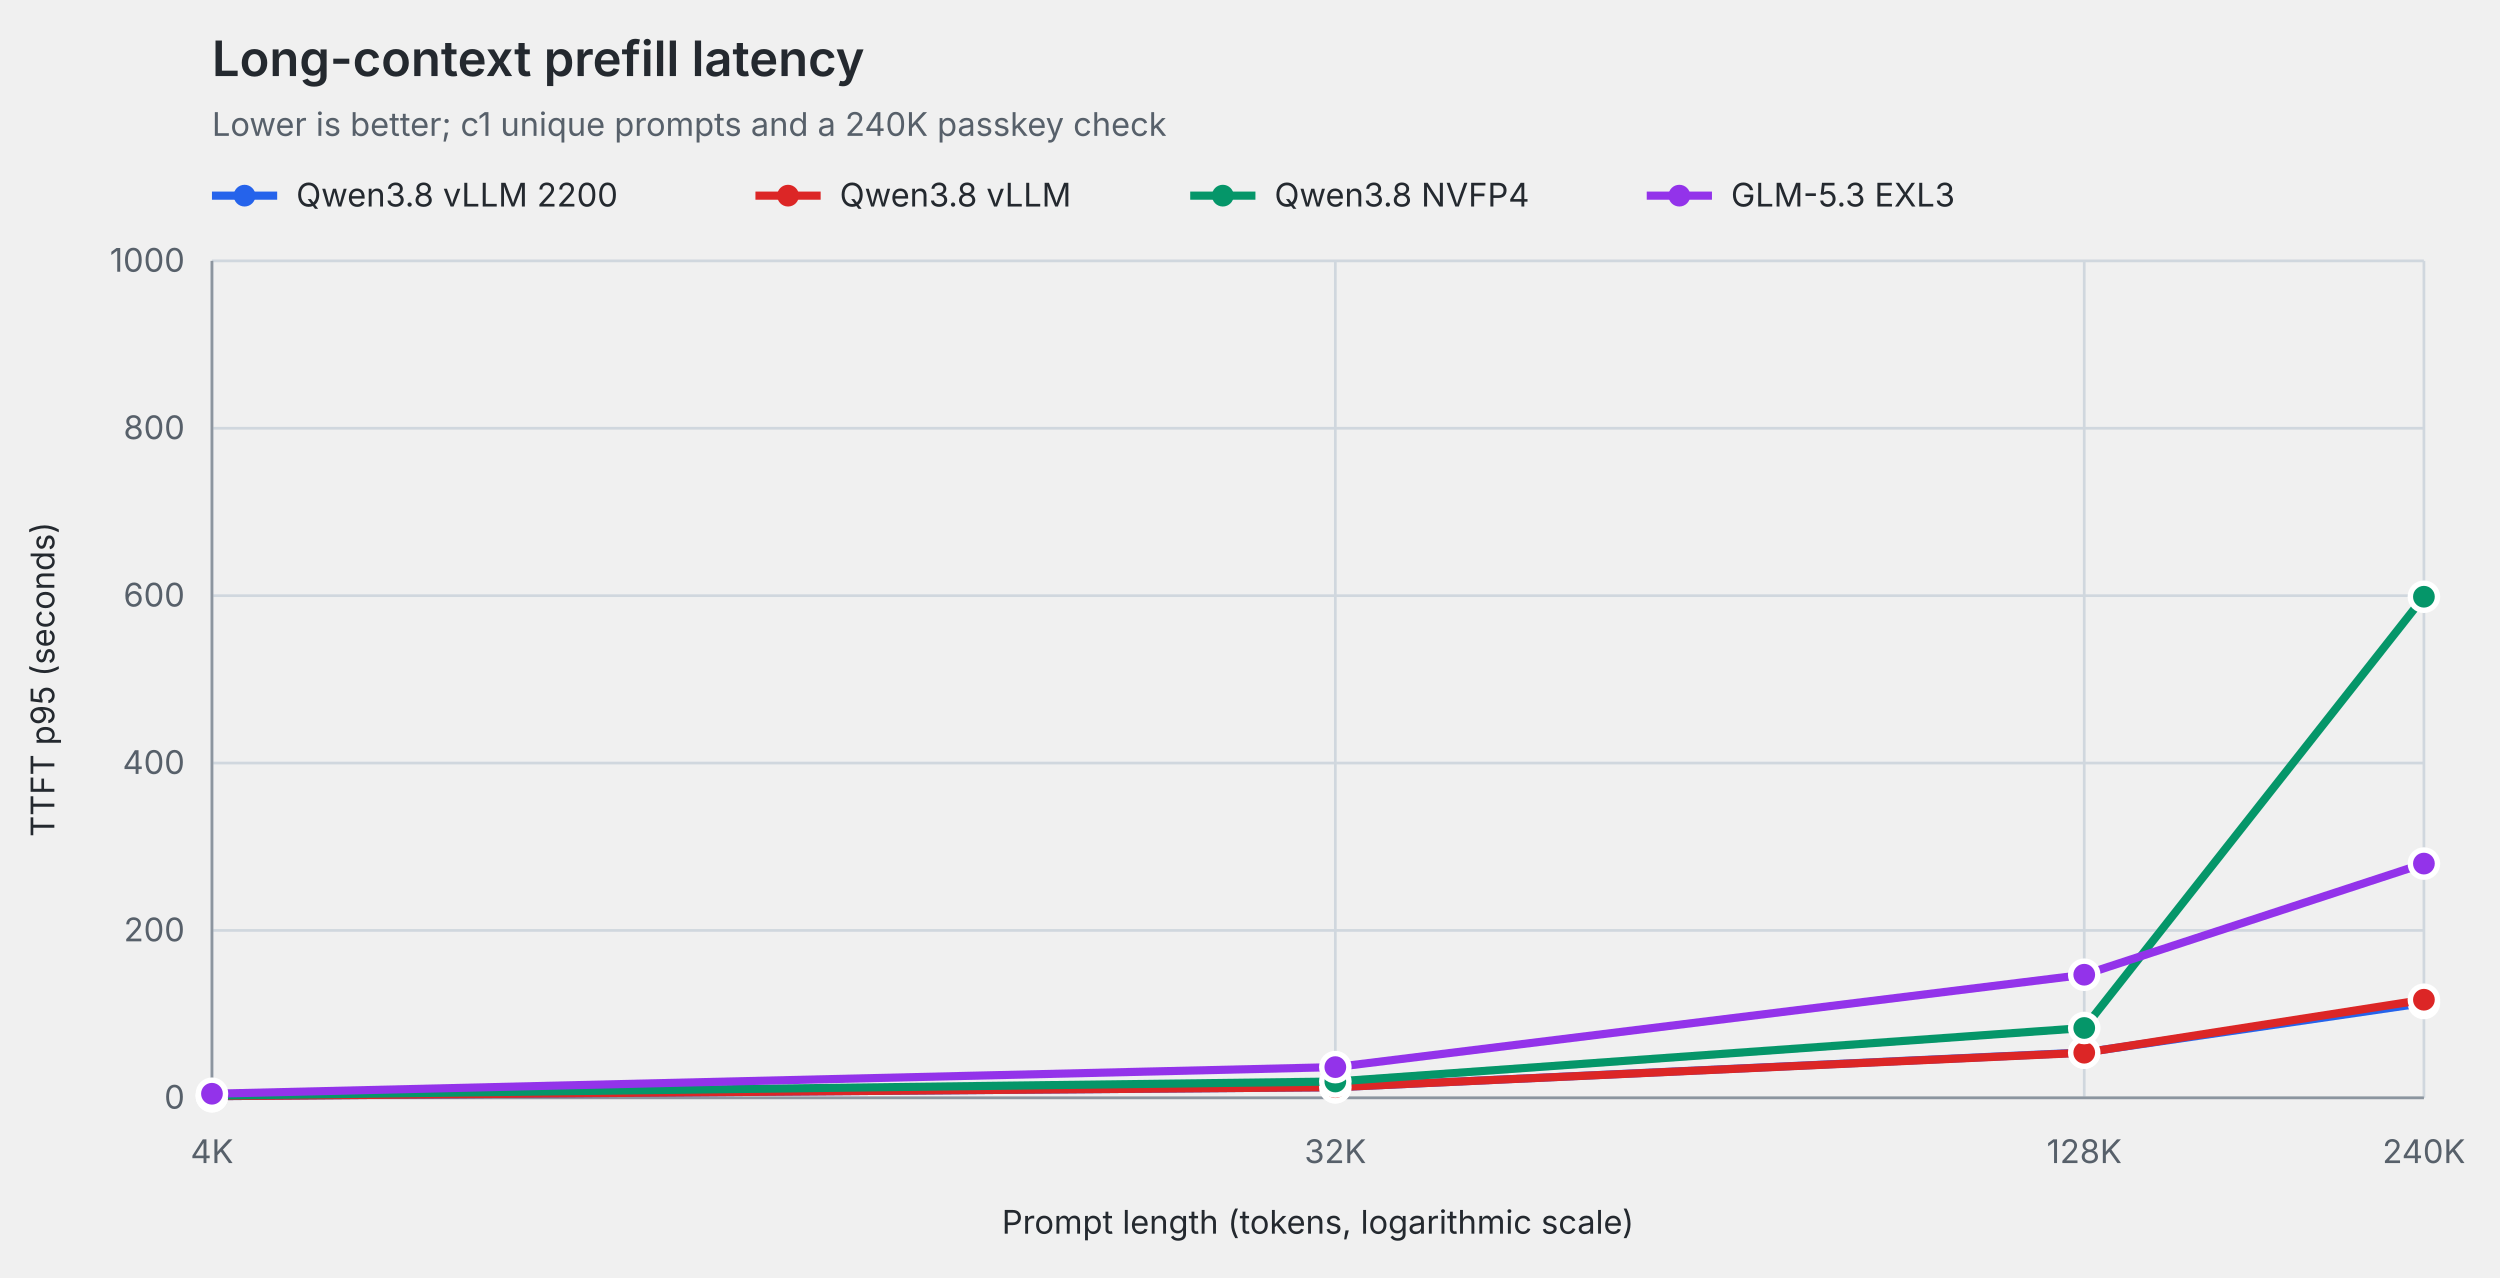
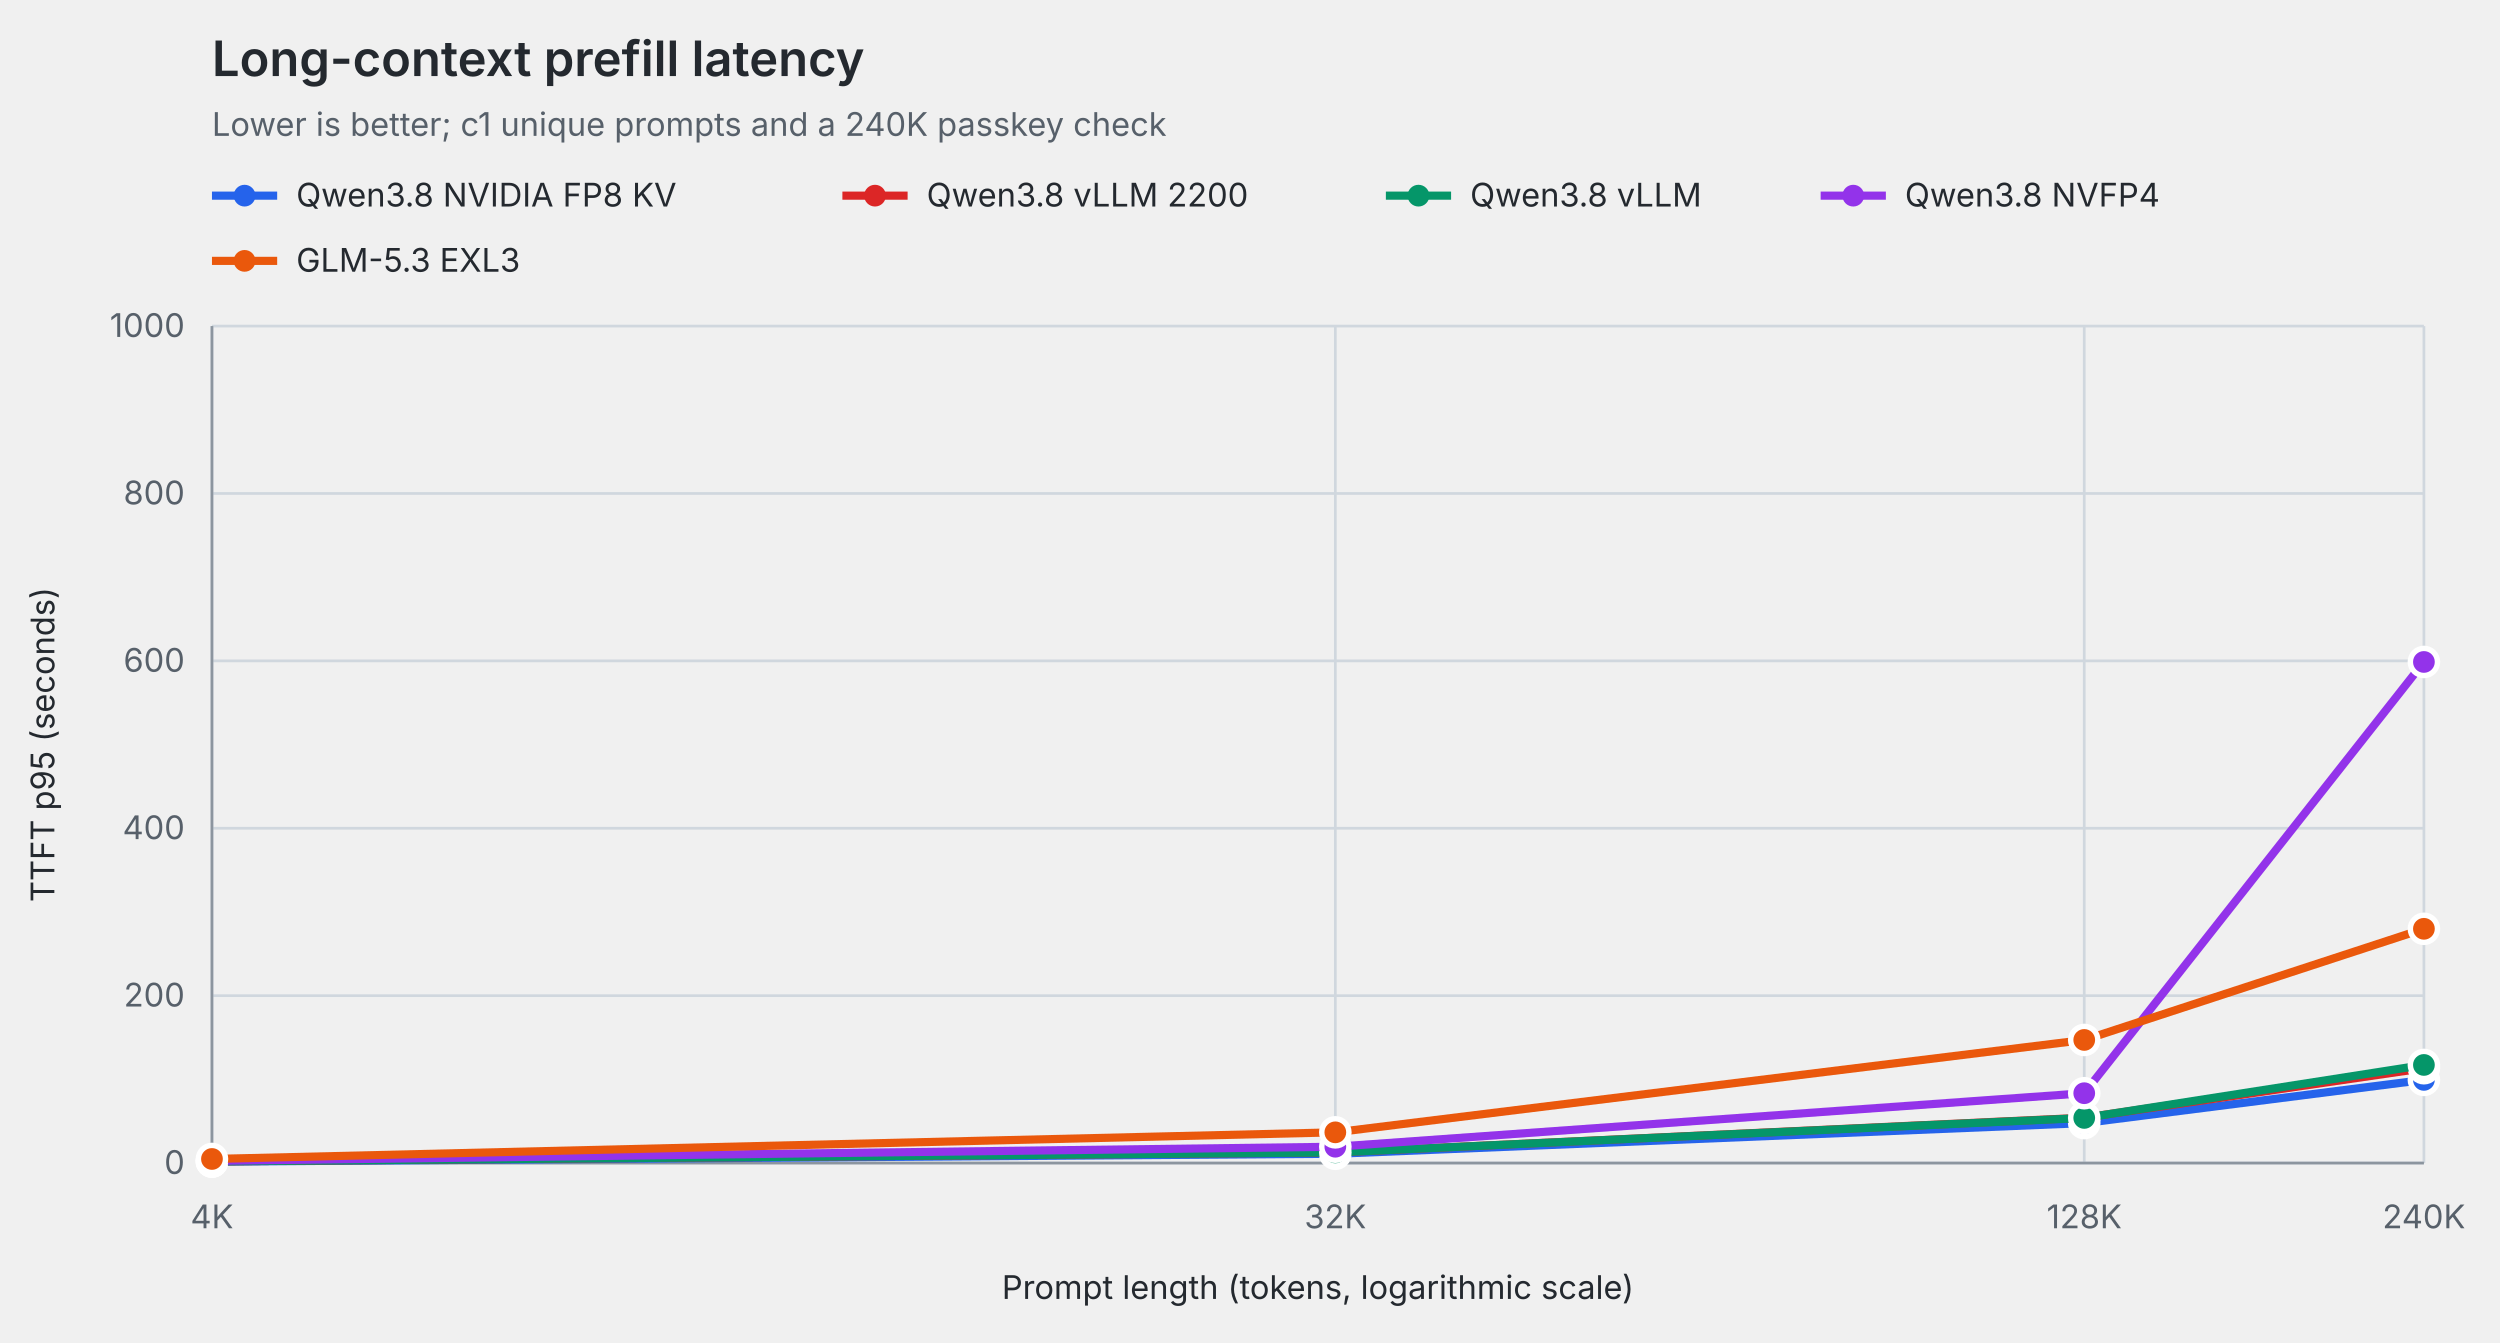
- <svg xmlns="http://www.w3.org/2000/svg" width="920" height="470" viewBox="0 0 920 470" role="img" aria-labelledby="title desc">
+ <svg xmlns="http://www.w3.org/2000/svg" width="920" height="494" viewBox="0 0 920 494" role="img" aria-labelledby="title desc">
  <style>
    :root { color-scheme: light dark; }
    text { font-family: ui-sans-serif, system-ui, -apple-system, BlinkMacSystemFont, "Segoe UI", sans-serif; fill: #24292f; font-size: 12px; }
    .title { font-size: 18px; font-weight: 600; }
    .subtitle, .tick { fill: #57606a; }
    .grid { stroke: #d0d7de; stroke-width: 1; }
    .axis { stroke: #8c959f; stroke-width: 1; }
    .series { fill: none; stroke-width: 3; stroke-linejoin: round; stroke-linecap: round; }
    .marker { stroke: #ffffff; stroke-width: 2; }
    @media (prefers-color-scheme: dark) {
      text { fill: #f0f6fc; }
      .subtitle, .tick { fill: #8c959f; }
      .grid { stroke: #30363d; }
      .axis { stroke: #6e7681; }
      .marker { stroke: #0d1117; }
    }
  </style>
  <text class="title" x="78" y="28">Long-context prefill latency</text>
  <text class="subtitle" x="78" y="50">Lower is better; c1 unique prompts and a 240K passkey check</text>
  <line x1="78" y1="72" x2="102" y2="72" stroke="#2563eb" stroke-width="3" stroke-dasharray="" />
  <circle cx="90" cy="72" r="4" fill="#2563eb" />
-   <text x="109" y="76">Qwen3.8 vLLM 2200</text>
-   <line x1="278" y1="72" x2="302" y2="72" stroke="#dc2626" stroke-width="3" stroke-dasharray="" />
-   <circle cx="290" cy="72" r="4" fill="#dc2626" />
-   <text x="309" y="76">Qwen3.8 vLLM</text>
-   <line x1="438" y1="72" x2="462" y2="72" stroke="#059669" stroke-width="3" stroke-dasharray="" />
-   <circle cx="450" cy="72" r="4" fill="#059669" />
-   <text x="469" y="76">Qwen3.8 NVFP4</text>
-   <line x1="606" y1="72" x2="630" y2="72" stroke="#9333ea" stroke-width="3" stroke-dasharray="" />
-   <circle cx="618" cy="72" r="4" fill="#9333ea" />
-   <text x="637" y="76">GLM-5.3 EXL3</text>
-   <line class="grid" x1="78" y1="404.0" x2="892" y2="404.0" />
-   <text class="tick" x="68" y="408.0" text-anchor="end">0</text>
-   <line class="grid" x1="78" y1="342.4" x2="892" y2="342.4" />
-   <text class="tick" x="68" y="346.4" text-anchor="end">200</text>
-   <line class="grid" x1="78" y1="280.8" x2="892" y2="280.8" />
-   <text class="tick" x="68" y="284.8" text-anchor="end">400</text>
-   <line class="grid" x1="78" y1="219.2" x2="892" y2="219.2" />
-   <text class="tick" x="68" y="223.2" text-anchor="end">600</text>
-   <line class="grid" x1="78" y1="157.6" x2="892" y2="157.6" />
-   <text class="tick" x="68" y="161.6" text-anchor="end">800</text>
-   <line class="grid" x1="78" y1="96.0" x2="892" y2="96.0" />
-   <text class="tick" x="68" y="100.0" text-anchor="end">1000</text>
-   <line class="grid" x1="78.0" y1="96" x2="78.0" y2="404" />
-   <text class="tick" x="78.0" y="428" text-anchor="middle">4K</text>
-   <line class="grid" x1="491.4" y1="96" x2="491.4" y2="404" />
-   <text class="tick" x="491.4" y="428" text-anchor="middle">32K</text>
-   <line class="grid" x1="767.0" y1="96" x2="767.0" y2="404" />
-   <text class="tick" x="767.0" y="428" text-anchor="middle">128K</text>
-   <line class="grid" x1="892.0" y1="96" x2="892.0" y2="404" />
-   <text class="tick" x="892.0" y="428" text-anchor="middle">240K</text>
-   <line class="axis" x1="78" y1="404" x2="892" y2="404" />
-   <line class="axis" x1="78" y1="96" x2="78" y2="404" />
-   <text x="485.0" y="454" text-anchor="middle">Prompt length (tokens, logarithmic scale)</text>
-   <text transform="translate(20 250.0) rotate(-90)" text-anchor="middle">TTFT p95 (seconds)</text>
-   <path class="series" d="M 78.0 403.4 L 491.4 400.1 L 767.0 387.3 L 892.0 369.1" stroke="#2563eb" stroke-dasharray="" />
-   <circle class="marker" cx="78.0" cy="403.4" r="5" fill="#2563eb" />
-   <circle class="marker" cx="491.4" cy="400.1" r="5" fill="#2563eb" />
-   <circle class="marker" cx="767.0" cy="387.3" r="5" fill="#2563eb" />
-   <circle class="marker" cx="892.0" cy="369.1" r="5" fill="#2563eb" />
-   <path class="series" d="M 78.0 403.4 L 491.4 400.1 L 767.0 387.4 L 892.0 367.9" stroke="#dc2626" stroke-dasharray="" />
-   <circle class="marker" cx="78.0" cy="403.4" r="5" fill="#dc2626" />
-   <circle class="marker" cx="491.4" cy="400.1" r="5" fill="#dc2626" />
-   <circle class="marker" cx="767.0" cy="387.4" r="5" fill="#dc2626" />
-   <circle class="marker" cx="892.0" cy="367.9" r="5" fill="#dc2626" />
-   <path class="series" d="M 78.0 403.2 L 491.4 398.0 L 767.0 378.3 L 892.0 219.6" stroke="#059669" stroke-dasharray="" />
-   <circle class="marker" cx="78.0" cy="403.2" r="5" fill="#059669" />
-   <circle class="marker" cx="491.4" cy="398.0" r="5" fill="#059669" />
-   <circle class="marker" cx="767.0" cy="378.3" r="5" fill="#059669" />
-   <circle class="marker" cx="892.0" cy="219.6" r="5" fill="#059669" />
-   <path class="series" d="M 78.0 402.5 L 491.4 392.7 L 767.0 358.7 L 892.0 317.8" stroke="#9333ea" stroke-dasharray="" />
-   <circle class="marker" cx="78.0" cy="402.5" r="5" fill="#9333ea" />
-   <circle class="marker" cx="491.4" cy="392.7" r="5" fill="#9333ea" />
-   <circle class="marker" cx="767.0" cy="358.7" r="5" fill="#9333ea" />
-   <circle class="marker" cx="892.0" cy="317.8" r="5" fill="#9333ea" />
+   <text x="109" y="76">Qwen3.8 NVIDIA FP8 KV</text>
+   <line x1="310" y1="72" x2="334" y2="72" stroke="#dc2626" stroke-width="3" stroke-dasharray="" />
+   <circle cx="322" cy="72" r="4" fill="#dc2626" />
+   <text x="341" y="76">Qwen3.8 vLLM 2200</text>
+   <line x1="510" y1="72" x2="534" y2="72" stroke="#059669" stroke-width="3" stroke-dasharray="" />
+   <circle cx="522" cy="72" r="4" fill="#059669" />
+   <text x="541" y="76">Qwen3.8 vLLM</text>
+   <line x1="670" y1="72" x2="694" y2="72" stroke="#9333ea" stroke-width="3" stroke-dasharray="" />
+   <circle cx="682" cy="72" r="4" fill="#9333ea" />
+   <text x="701" y="76">Qwen3.8 NVFP4</text>
+   <line x1="78" y1="96" x2="102" y2="96" stroke="#ea580c" stroke-width="3" stroke-dasharray="" />
+   <circle cx="90" cy="96" r="4" fill="#ea580c" />
+   <text x="109" y="100">GLM-5.3 EXL3</text>
+   <line class="grid" x1="78" y1="428.0" x2="892" y2="428.0" />
+   <text class="tick" x="68" y="432.0" text-anchor="end">0</text>
+   <line class="grid" x1="78" y1="366.4" x2="892" y2="366.4" />
+   <text class="tick" x="68" y="370.4" text-anchor="end">200</text>
+   <line class="grid" x1="78" y1="304.8" x2="892" y2="304.8" />
+   <text class="tick" x="68" y="308.8" text-anchor="end">400</text>
+   <line class="grid" x1="78" y1="243.2" x2="892" y2="243.2" />
+   <text class="tick" x="68" y="247.2" text-anchor="end">600</text>
+   <line class="grid" x1="78" y1="181.6" x2="892" y2="181.6" />
+   <text class="tick" x="68" y="185.6" text-anchor="end">800</text>
+   <line class="grid" x1="78" y1="120.0" x2="892" y2="120.0" />
+   <text class="tick" x="68" y="124.0" text-anchor="end">1000</text>
+   <line class="grid" x1="78.0" y1="120" x2="78.0" y2="428" />
+   <text class="tick" x="78.0" y="452" text-anchor="middle">4K</text>
+   <line class="grid" x1="491.4" y1="120" x2="491.4" y2="428" />
+   <text class="tick" x="491.4" y="452" text-anchor="middle">32K</text>
+   <line class="grid" x1="767.0" y1="120" x2="767.0" y2="428" />
+   <text class="tick" x="767.0" y="452" text-anchor="middle">128K</text>
+   <line class="grid" x1="892.0" y1="120" x2="892.0" y2="428" />
+   <text class="tick" x="892.0" y="452" text-anchor="middle">240K</text>
+   <line class="axis" x1="78" y1="428" x2="892" y2="428" />
+   <line class="axis" x1="78" y1="120" x2="78" y2="428" />
+   <text x="485.0" y="478" text-anchor="middle">Prompt length (tokens, logarithmic scale)</text>
+   <text transform="translate(20 274.0) rotate(-90)" text-anchor="middle">TTFT p95 (seconds)</text>
+   <path class="series" d="M 78.0 427.5 L 491.4 424.6 L 767.0 413.3 L 892.0 397.4" stroke="#2563eb" stroke-dasharray="" />
+   <circle class="marker" cx="78.0" cy="427.5" r="5" fill="#2563eb" />
+   <circle class="marker" cx="491.4" cy="424.6" r="5" fill="#2563eb" />
+   <circle class="marker" cx="767.0" cy="413.3" r="5" fill="#2563eb" />
+   <circle class="marker" cx="892.0" cy="397.4" r="5" fill="#2563eb" />
+   <path class="series" d="M 78.0 427.4 L 491.4 424.1 L 767.0 411.3 L 892.0 393.1" stroke="#dc2626" stroke-dasharray="" />
+   <circle class="marker" cx="78.0" cy="427.4" r="5" fill="#dc2626" />
+   <circle class="marker" cx="491.4" cy="424.1" r="5" fill="#dc2626" />
+   <circle class="marker" cx="767.0" cy="411.3" r="5" fill="#dc2626" />
+   <circle class="marker" cx="892.0" cy="393.1" r="5" fill="#dc2626" />
+   <path class="series" d="M 78.0 427.4 L 491.4 424.1 L 767.0 411.4 L 892.0 391.9" stroke="#059669" stroke-dasharray="" />
+   <circle class="marker" cx="78.0" cy="427.4" r="5" fill="#059669" />
+   <circle class="marker" cx="491.4" cy="424.1" r="5" fill="#059669" />
+   <circle class="marker" cx="767.0" cy="411.4" r="5" fill="#059669" />
+   <circle class="marker" cx="892.0" cy="391.9" r="5" fill="#059669" />
+   <path class="series" d="M 78.0 427.2 L 491.4 422.0 L 767.0 402.3 L 892.0 243.6" stroke="#9333ea" stroke-dasharray="" />
+   <circle class="marker" cx="78.0" cy="427.2" r="5" fill="#9333ea" />
+   <circle class="marker" cx="491.4" cy="422.0" r="5" fill="#9333ea" />
+   <circle class="marker" cx="767.0" cy="402.3" r="5" fill="#9333ea" />
+   <circle class="marker" cx="892.0" cy="243.6" r="5" fill="#9333ea" />
+   <path class="series" d="M 78.0 426.5 L 491.4 416.7 L 767.0 382.7 L 892.0 341.8" stroke="#ea580c" stroke-dasharray="" />
+   <circle class="marker" cx="78.0" cy="426.5" r="5" fill="#ea580c" />
+   <circle class="marker" cx="491.4" cy="416.7" r="5" fill="#ea580c" />
+   <circle class="marker" cx="767.0" cy="382.7" r="5" fill="#ea580c" />
+   <circle class="marker" cx="892.0" cy="341.8" r="5" fill="#ea580c" />
</svg>
